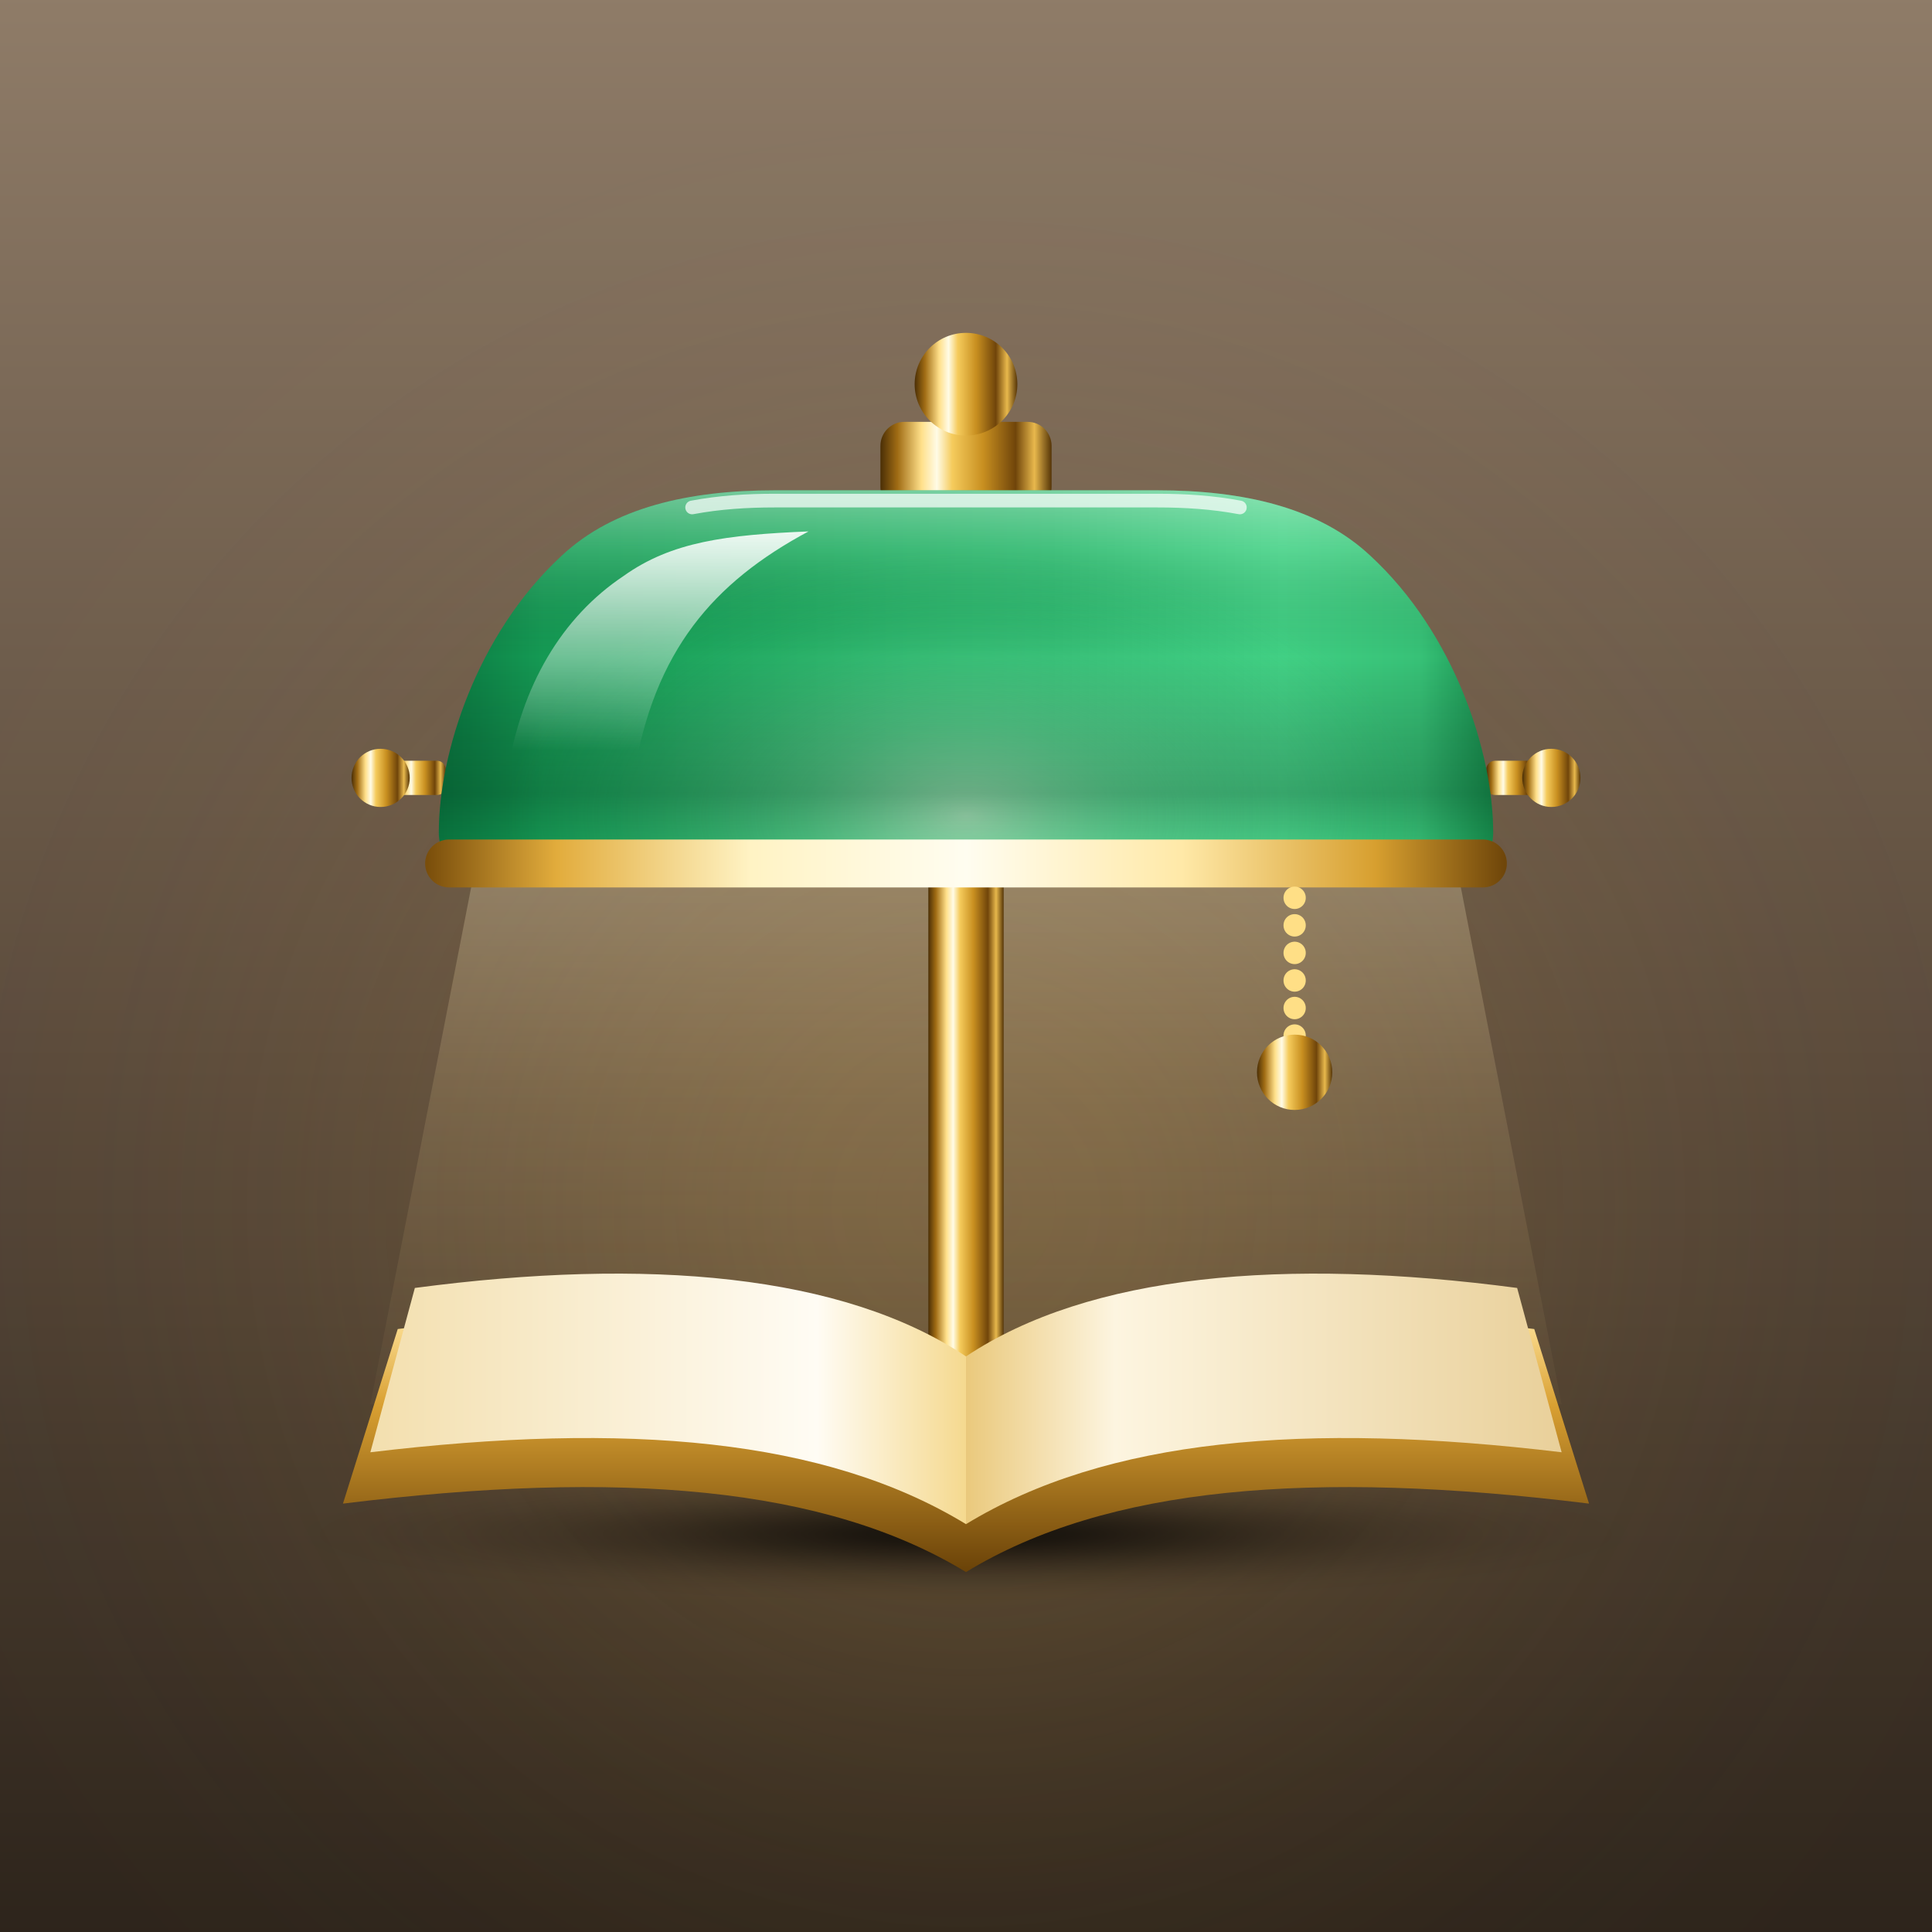
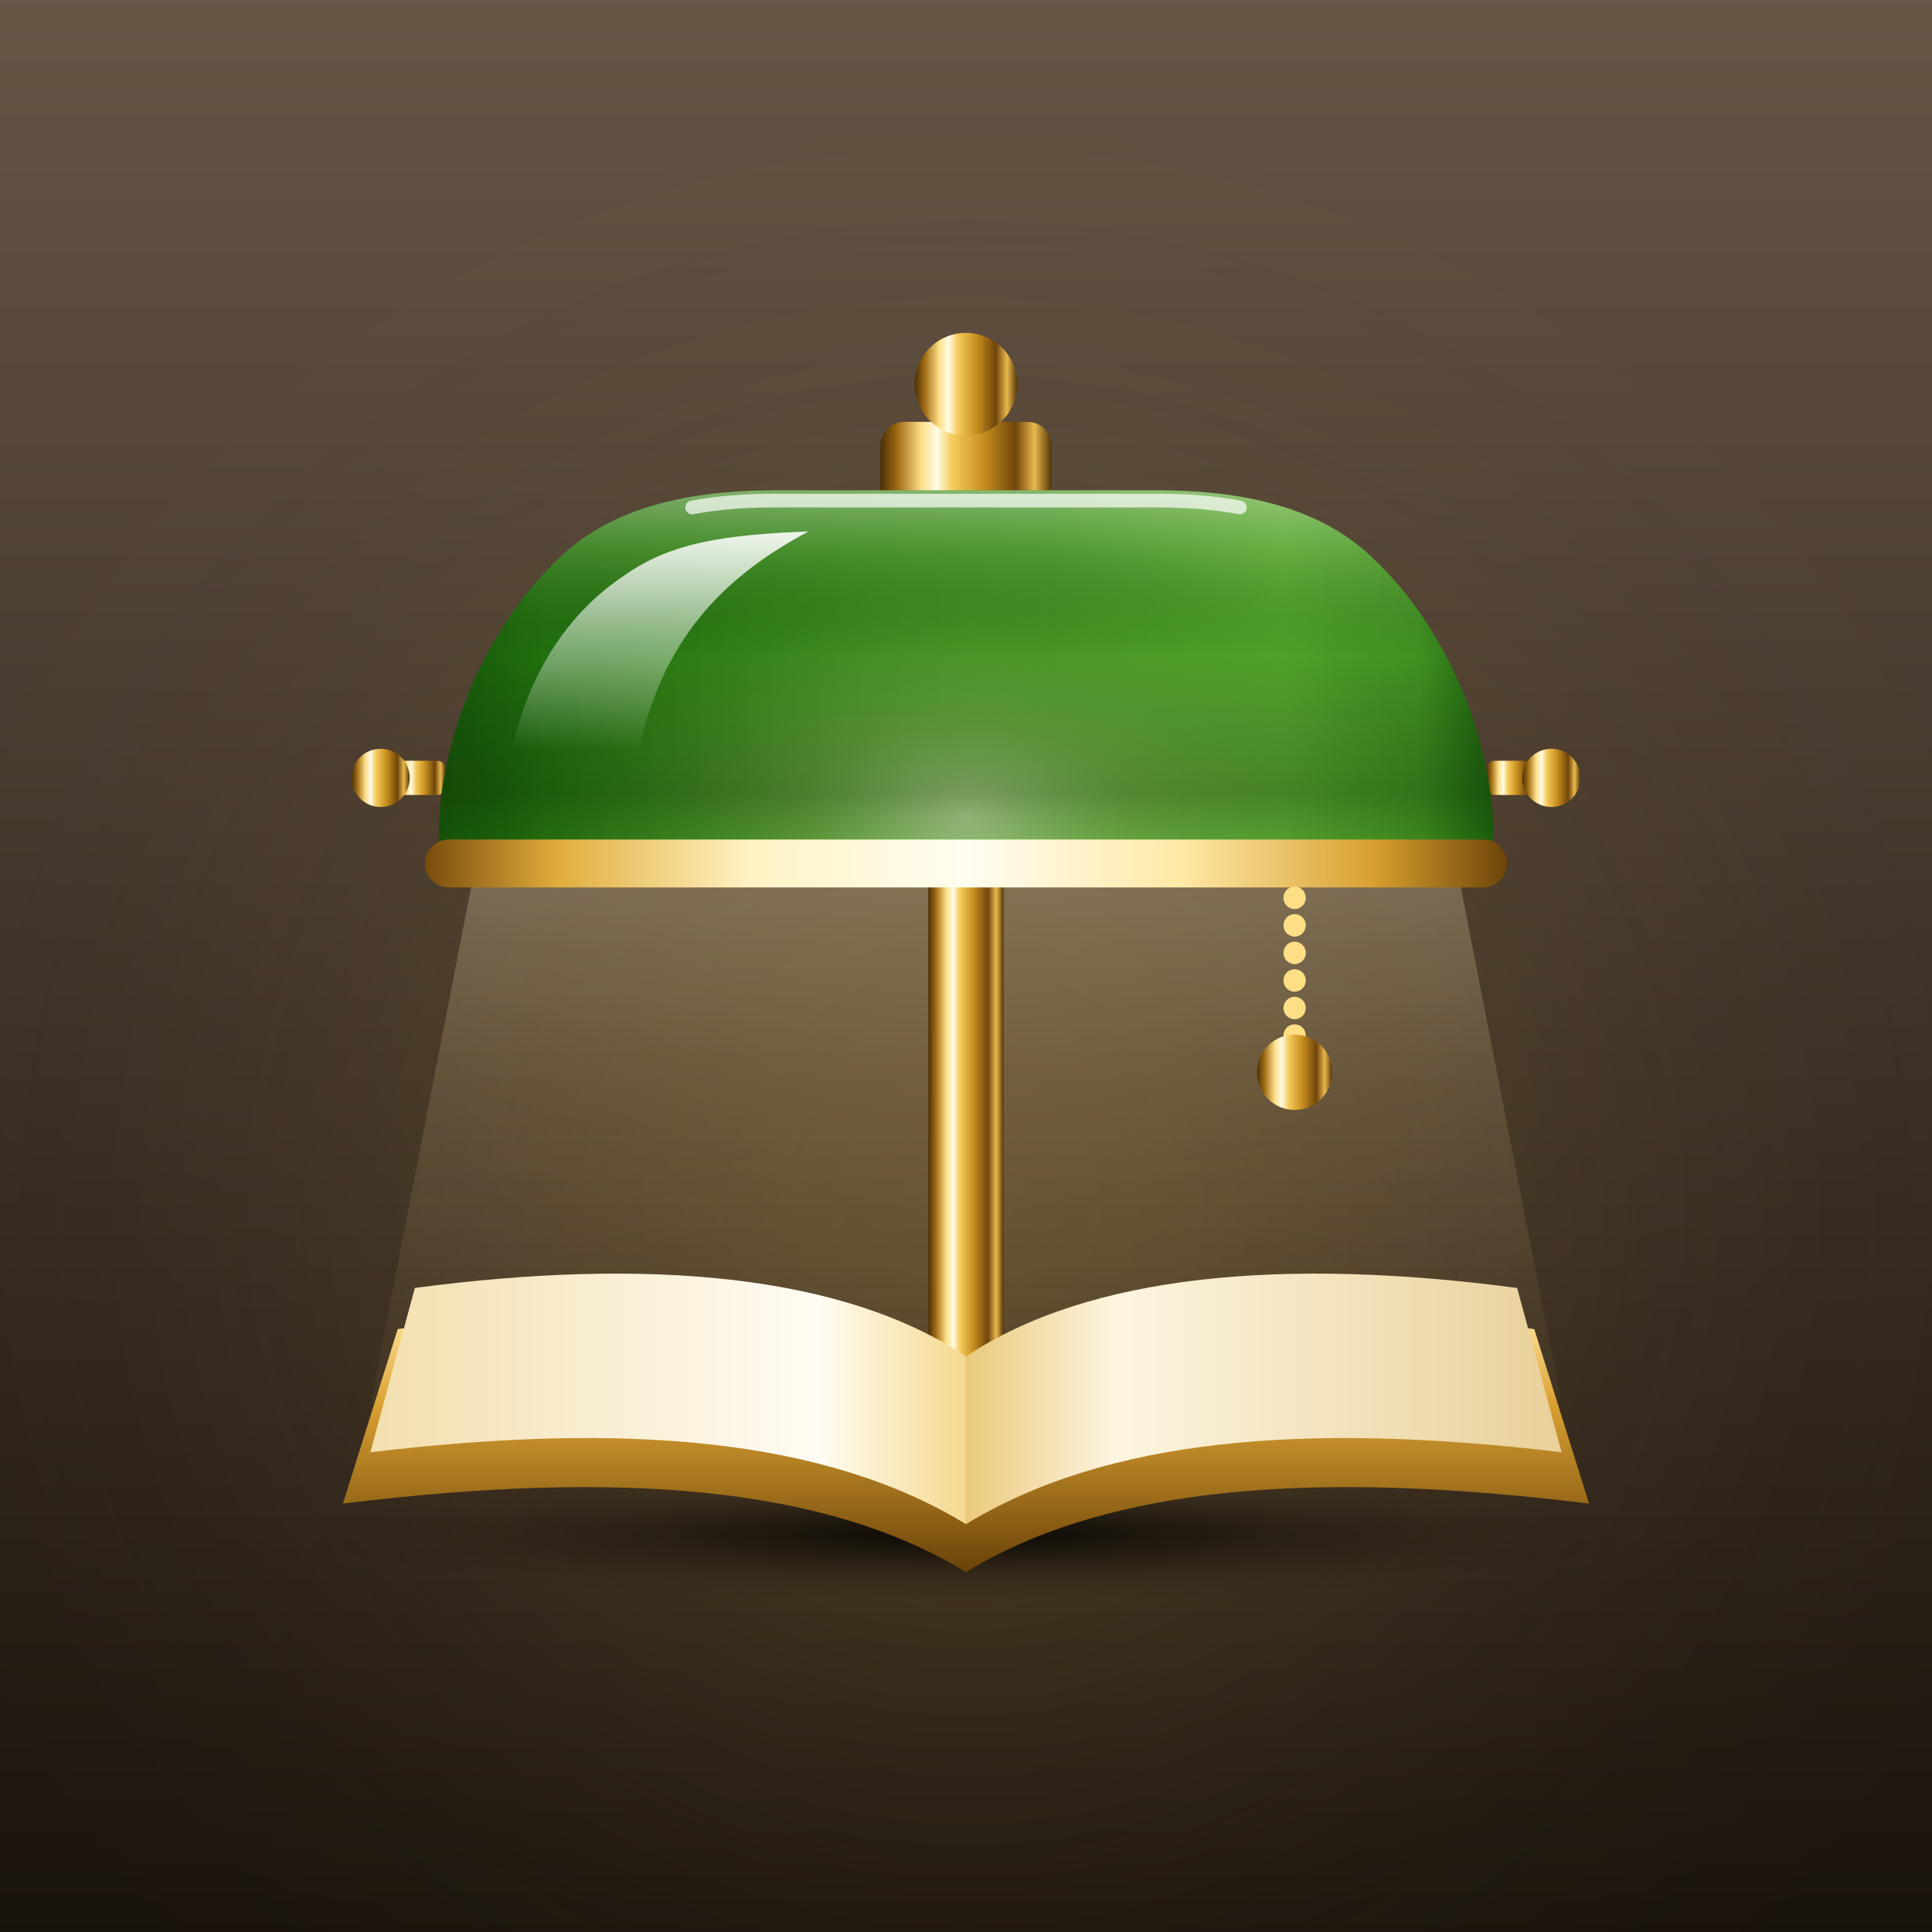
<svg xmlns="http://www.w3.org/2000/svg" viewBox="0 0 1024 1024" width="1024" height="1024">
  <defs>
    <linearGradient id="g" x1="0" y1="0" x2="0" y2="1">
-       <stop offset="0" stop-color="#8f7c68" />
-       <stop offset="0.55" stop-color="#5a4a3b" />
-       <stop offset="1" stop-color="#2d241b" />
+       <stop offset="0" stop-color="#675646" />
+       <stop offset="0.55" stop-color="#3b2f25" />
+       <stop offset="1" stop-color="#19130d" />
    </linearGradient>
    <radialGradient id="gs" gradientUnits="userSpaceOnUse" cx="512" cy="640" r="600">
      <stop offset="0" stop-color="#f0bd58" stop-opacity="0.193" />
      <stop offset="0.15" stop-color="#f0bd58" stop-opacity="0.173" />
      <stop offset="0.3" stop-color="#f0bd58" stop-opacity="0.131" />
      <stop offset="0.45" stop-color="#f0bd58" stop-opacity="0.085" />
      <stop offset="0.6" stop-color="#f0bd58" stop-opacity="0.046" />
      <stop offset="0.75" stop-color="#f0bd58" stop-opacity="0.019" />
      <stop offset="0.88" stop-color="#f0bd58" stop-opacity="0.005" />
      <stop offset="1" stop-color="#f0bd58" stop-opacity="0" />
    </radialGradient>
    <linearGradient id="sc" x1="0" y1="0" x2="1" y2="0">
-       <stop offset="0" stop-color="#0a7a42" />
-       <stop offset="0.1" stop-color="#159a54" />
-       <stop offset="0.35" stop-color="#1aa65b" />
-       <stop offset="0.58" stop-color="#25b468" />
-       <stop offset="0.8" stop-color="#40cf83" />
-       <stop offset="0.93" stop-color="#37c277" />
-       <stop offset="1" stop-color="#178f4e" />
+       <stop offset="0" stop-color="#17580a" />
+       <stop offset="0.1" stop-color="#216f0e" />
+       <stop offset="0.35" stop-color="#277a11" />
+       <stop offset="0.58" stop-color="#318617" />
+       <stop offset="0.8" stop-color="#4c9f2a" />
+       <stop offset="0.93" stop-color="#409022" />
+       <stop offset="1" stop-color="#1d630e" />
    </linearGradient>
    <linearGradient id="wo" x1="0" y1="0" x2="0" y2="1">
-       <stop offset="0" stop-color="#f1fff6" stop-opacity="0.42" />
-       <stop offset="0.16" stop-color="#c8f9dc" stop-opacity="0.18" />
+       <stop offset="0" stop-color="#fbffe6" stop-opacity="0.42" />
+       <stop offset="0.16" stop-color="#e2f2b4" stop-opacity="0.18" />
      <stop offset="0.45" stop-color="#000" stop-opacity="0" />
-       <stop offset="0.82" stop-color="#00210f" stop-opacity="0.26" />
-       <stop offset="0.95" stop-color="#00210f" stop-opacity="0.08" />
-       <stop offset="1" stop-color="#9cf5c6" stop-opacity="0.35" />
+       <stop offset="0.82" stop-color="#0a1c02" stop-opacity="0.26" />
+       <stop offset="0.95" stop-color="#0a1c02" stop-opacity="0.08" />
+       <stop offset="1" stop-color="#c4e07e" stop-opacity="0.35" />
    </linearGradient>
    <radialGradient id="gl" gradientUnits="userSpaceOnUse" cx="512" cy="436" r="215" gradientTransform="matrix(1.25 0 0 0.72 -128 122)">
-       <stop offset="0" stop-color="#f2ffe9" stop-opacity="0.62" />
-       <stop offset="0.35" stop-color="#b6ffd2" stop-opacity="0.34" />
-       <stop offset="1" stop-color="#4ddc95" stop-opacity="0" />
+       <stop offset="0" stop-color="#fbffdc" stop-opacity="0.62" />
+       <stop offset="0.35" stop-color="#d3ec92" stop-opacity="0.34" />
+       <stop offset="1" stop-color="#84c43c" stop-opacity="0" />
    </radialGradient>
    <linearGradient id="sl" x1="0" y1="0" x2="0" y2="1">
      <stop offset="0" stop-color="#ffffff" stop-opacity="0.9" />
      <stop offset="0.9" stop-color="#ffffff" stop-opacity="0" />
    </linearGradient>
    <linearGradient id="rs" x1="0" y1="0" x2="1" y2="0">
      <stop offset="0" stop-color="#03110e" stop-opacity="0.42" />
      <stop offset="0.35" stop-color="#03110e" stop-opacity="0" />
      <stop offset="0.65" stop-color="#03110e" stop-opacity="0" />
      <stop offset="1" stop-color="#03110e" stop-opacity="0.42" />
    </linearGradient>
    <linearGradient id="li" x1="0" y1="0" x2="0" y2="1">
      <stop offset="0" stop-color="#fff1c8" stop-opacity="0.26" />
      <stop offset="0.45" stop-color="#ffe2a0" stop-opacity="0.13" />
      <stop offset="1" stop-color="#ffd58a" stop-opacity="0.03" />
    </linearGradient>
    <linearGradient id="ra" x1="0" y1="0" x2="1" y2="0">
      <stop offset="0" stop-color="#7a4e0b" />
      <stop offset="0.12" stop-color="#e2ac3c" />
      <stop offset="0.3" stop-color="#fff3c4" />
      <stop offset="0.5" stop-color="#fffdf0" />
      <stop offset="0.7" stop-color="#ffe9a8" />
      <stop offset="0.88" stop-color="#d79f2f" />
      <stop offset="1" stop-color="#6f460a" />
    </linearGradient>
    <linearGradient id="mw" x1="0" y1="0" x2="1" y2="0">
      <stop offset="0" stop-color="#4b2f06" />
      <stop offset="0.1" stop-color="#a06c14" />
      <stop offset="0.24" stop-color="#ffe08a" />
      <stop offset="0.33" stop-color="#fffbe6" />
      <stop offset="0.42" stop-color="#f5cb5c" />
      <stop offset="0.6" stop-color="#c88f20" />
      <stop offset="0.79" stop-color="#70450a" />
      <stop offset="0.9" stop-color="#e8b84c" />
      <stop offset="1" stop-color="#553507" />
    </linearGradient>
    <linearGradient id="p1" x1="0" y1="0" x2="1" y2="0">
      <stop offset="0" stop-color="#f3dfae" />
      <stop offset="0.75" stop-color="#fffcf4" />
      <stop offset="1" stop-color="#f5d98f" />
    </linearGradient>
    <linearGradient id="p2" x1="0" y1="0" x2="1" y2="0">
      <stop offset="0" stop-color="#e9d09a" />
      <stop offset="0.75" stop-color="#fdf5e0" />
      <stop offset="1" stop-color="#eac97c" />
    </linearGradient>
    <linearGradient id="de" x1="0" y1="0" x2="0" y2="1">
      <stop offset="0" stop-color="#ffe39a" />
      <stop offset="0.35" stop-color="#d9a032" />
      <stop offset="1" stop-color="#6a4208" />
    </linearGradient>
    <radialGradient id="sch" cx="0.5" cy="0.5" r="0.5">
      <stop offset="0" stop-color="#000000" stop-opacity="0.75" />
      <stop offset="0.15" stop-color="#000000" stop-opacity="0.675" />
      <stop offset="0.3" stop-color="#000000" stop-opacity="0.51" />
      <stop offset="0.45" stop-color="#000000" stop-opacity="0.33" />
      <stop offset="0.6" stop-color="#000000" stop-opacity="0.18" />
      <stop offset="0.75" stop-color="#000000" stop-opacity="0.075" />
      <stop offset="0.88" stop-color="#000000" stop-opacity="0.021" />
      <stop offset="1" stop-color="#000000" stop-opacity="0.0" />
    </radialGradient>
  </defs>
  <rect width="1024" height="1024" fill="url(#g)" />
  <rect width="1024" height="1024" fill="url(#gs)" />
  <g transform="matrix(0.9072 0 0 0.9072 47.5136 36.7136)">
    <ellipse cx="512" cy="856" rx="400" ry="40" fill="url(#sch)" />
    <path d="M226 462H798L860 780H164Z" fill="url(#li)" />
    <rect x="490" y="452" width="44" height="320" rx="4" fill="url(#mw)" />
    <path d="M512 776C440 728 326 718 180 736L148 838C310 818 430 828 512 878Z" fill="url(#de)" />
    <path d="M512 776C440 728 326 718 180 736L148 838C310 818 430 828 512 878Z" fill="url(#de)" transform="matrix(-1 0 0 1 1024 0)" />
    <path d="M512 752C440 704 326 694 190 712L164 808C314 790 430 800 512 850Z" fill="url(#p1)" />
    <path d="M512 752C440 704 326 694 190 712L164 808C314 790 430 800 512 850Z" fill="url(#p2)" transform="matrix(-1 0 0 1 1024 0)" />
    <rect x="462" y="206" width="100" height="52" rx="14" fill="url(#mw)" />
    <rect x="178" y="404" width="30" height="20" rx="5" fill="url(#mw)" />
    <circle cx="170" cy="414" r="17" fill="url(#mw)" />
    <rect x="816" y="404" width="30" height="20" rx="5" fill="url(#mw)" />
    <circle cx="854" cy="414" r="17" fill="url(#mw)" />
    <circle cx="512" cy="184" r="30" fill="url(#mw)" />
    <path d="M204 446C204 400 226 330 276 284C306 256 350 246 400 246H624C674 246 718 256 748 284C798 330 820 400 820 446Q820 462 804 462H220Q204 462 204 446Z" fill="url(#sc)" />
    <path d="M204 446C204 400 226 330 276 284C306 256 350 246 400 246H624C674 246 718 256 748 284C798 330 820 400 820 446Q820 462 804 462H220Q204 462 204 446Z" fill="url(#gl)" />
    <path d="M204 446C204 400 226 330 276 284C306 256 350 246 400 246H624C674 246 718 256 748 284C798 330 820 400 820 446Q820 462 804 462H220Q204 462 204 446Z" fill="url(#wo)" />
    <path d="M244 412C252 360 276 320 312 296C340 276 372 272 420 270C364 300 330 340 318 412Z" fill="url(#sl)" />
    <path d="M352 256C368 253 384 252 400 252H624C640 252 656 253 672 256" stroke="#ffffff" stroke-opacity=".7" stroke-width="8" stroke-linecap="round" fill="none" />
    <rect x="196" y="450" width="632" height="28" rx="14" fill="url(#ra)" />
    <path d="M704 484V566" stroke="#ffdf86" stroke-width="13" stroke-linecap="round" stroke-dasharray="0.1 16" />
    <circle cx="704" cy="586" r="22" fill="url(#mw)" />
  </g>
</svg>
